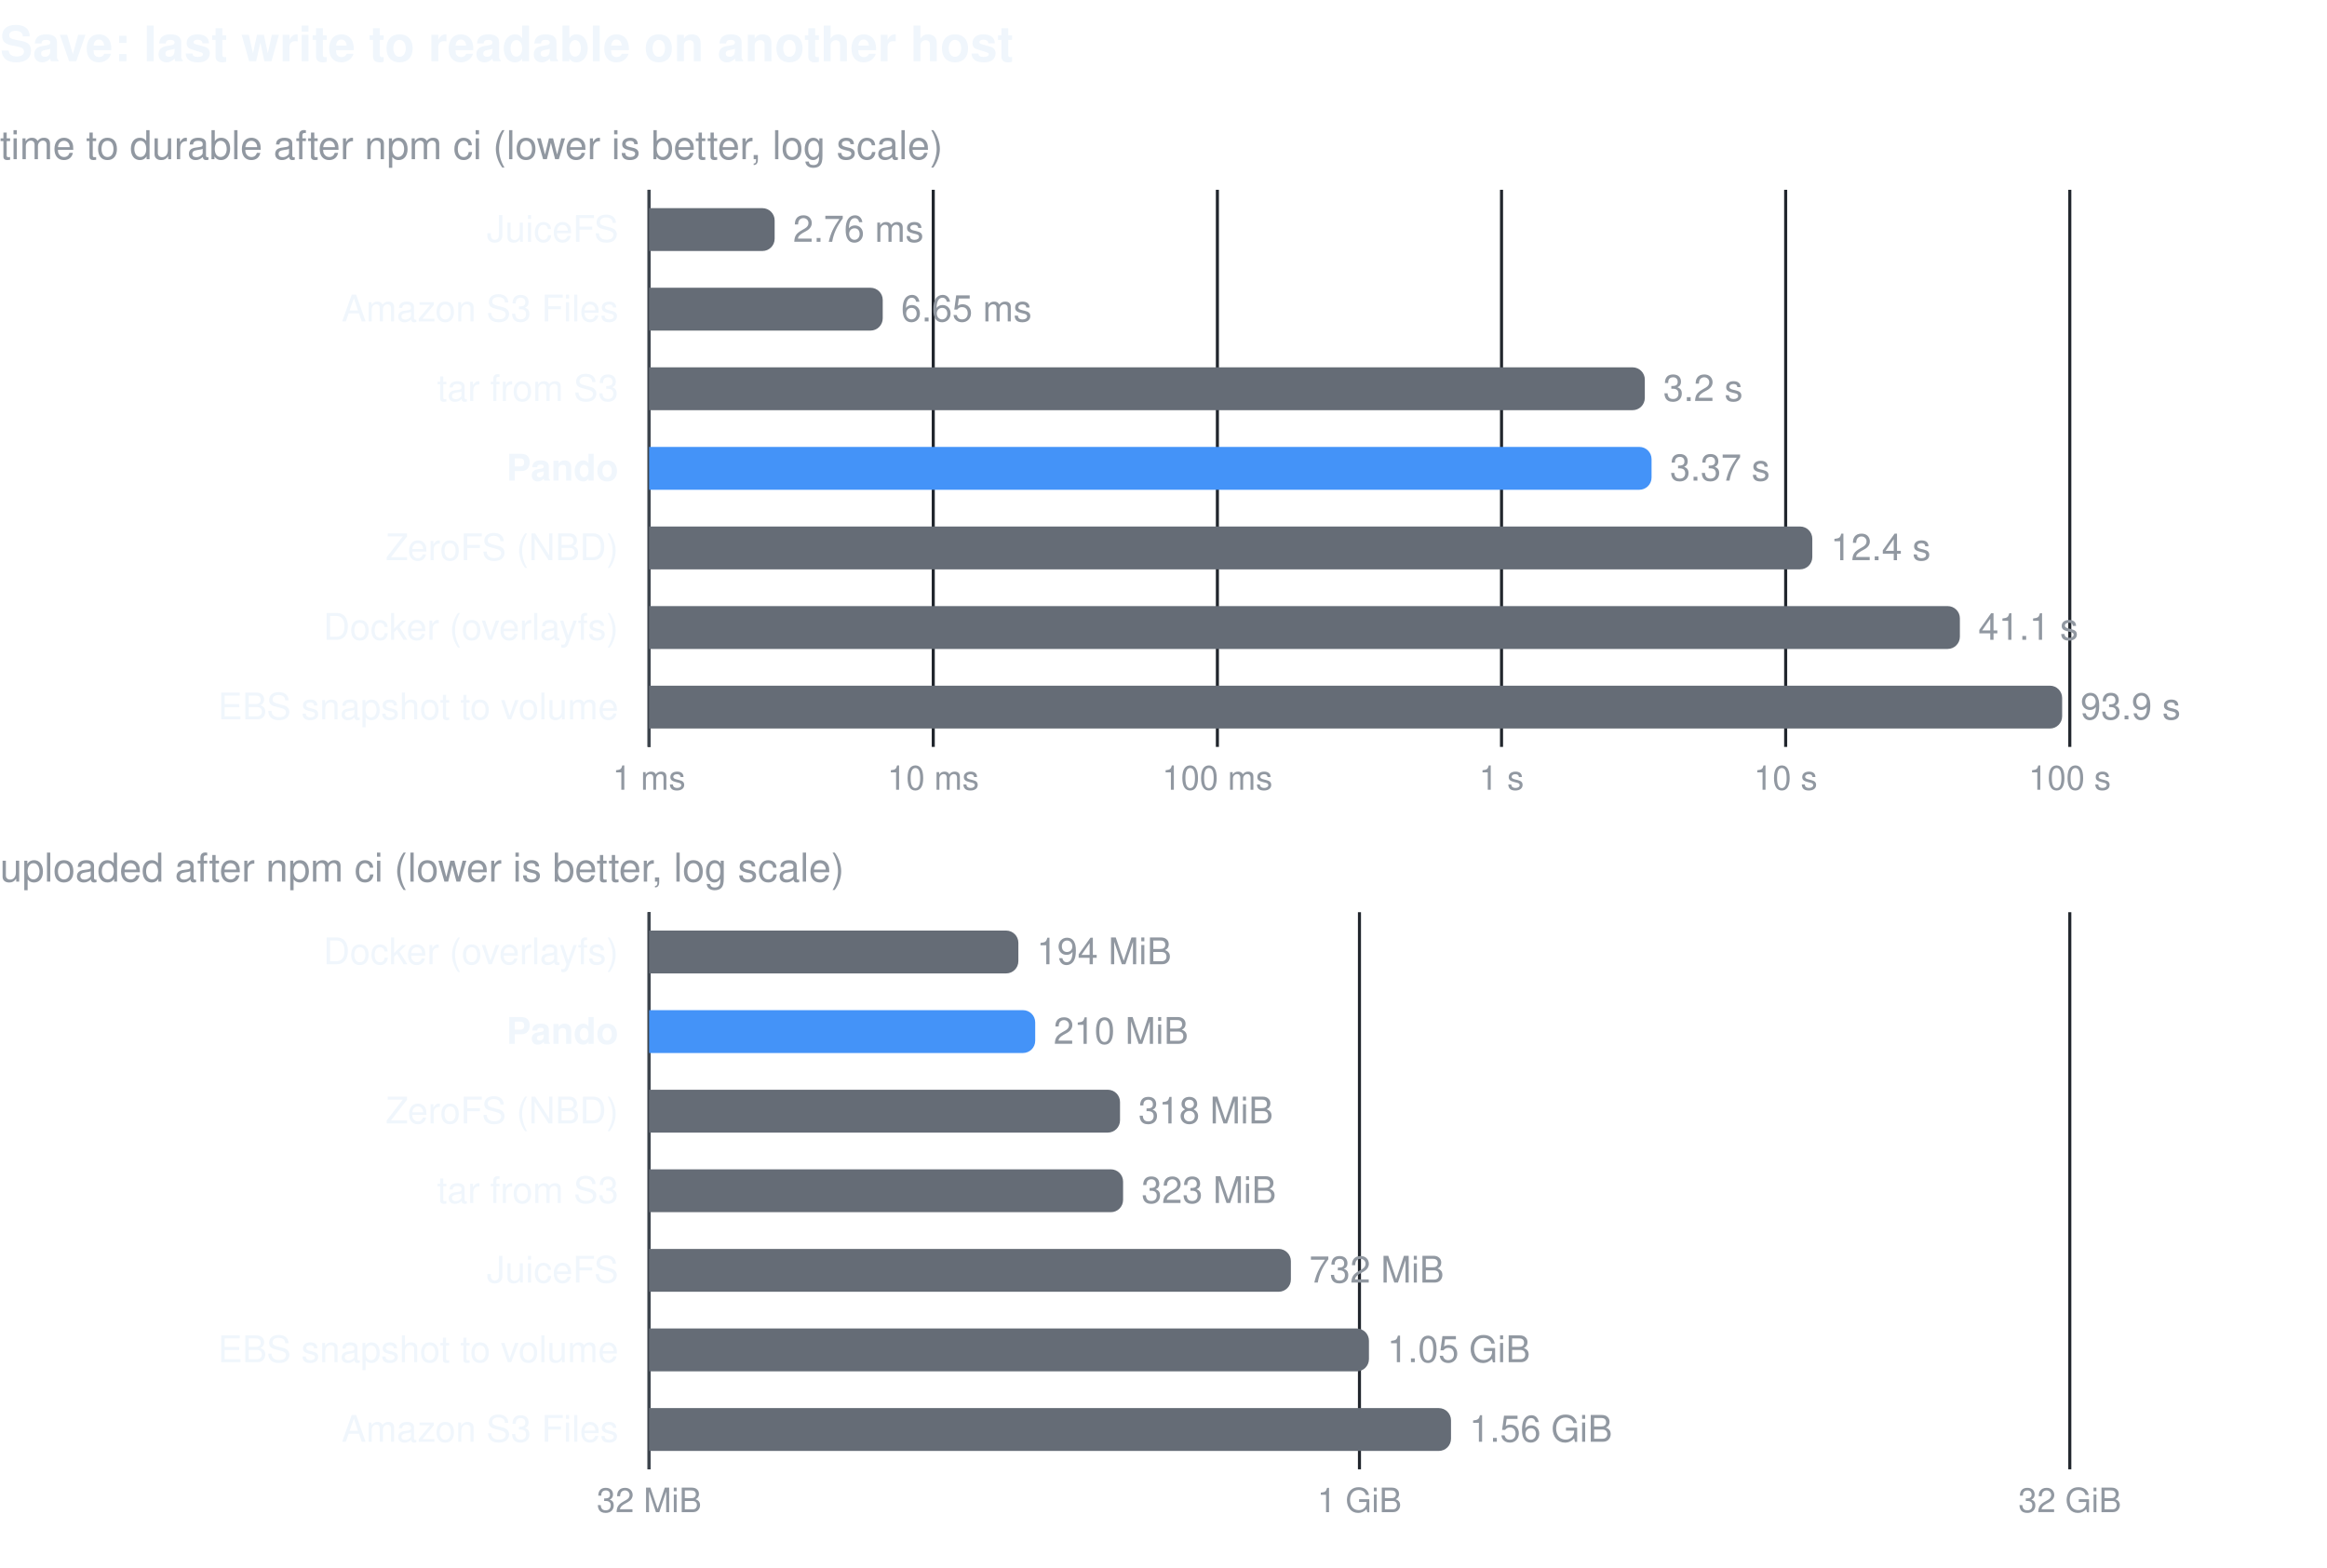
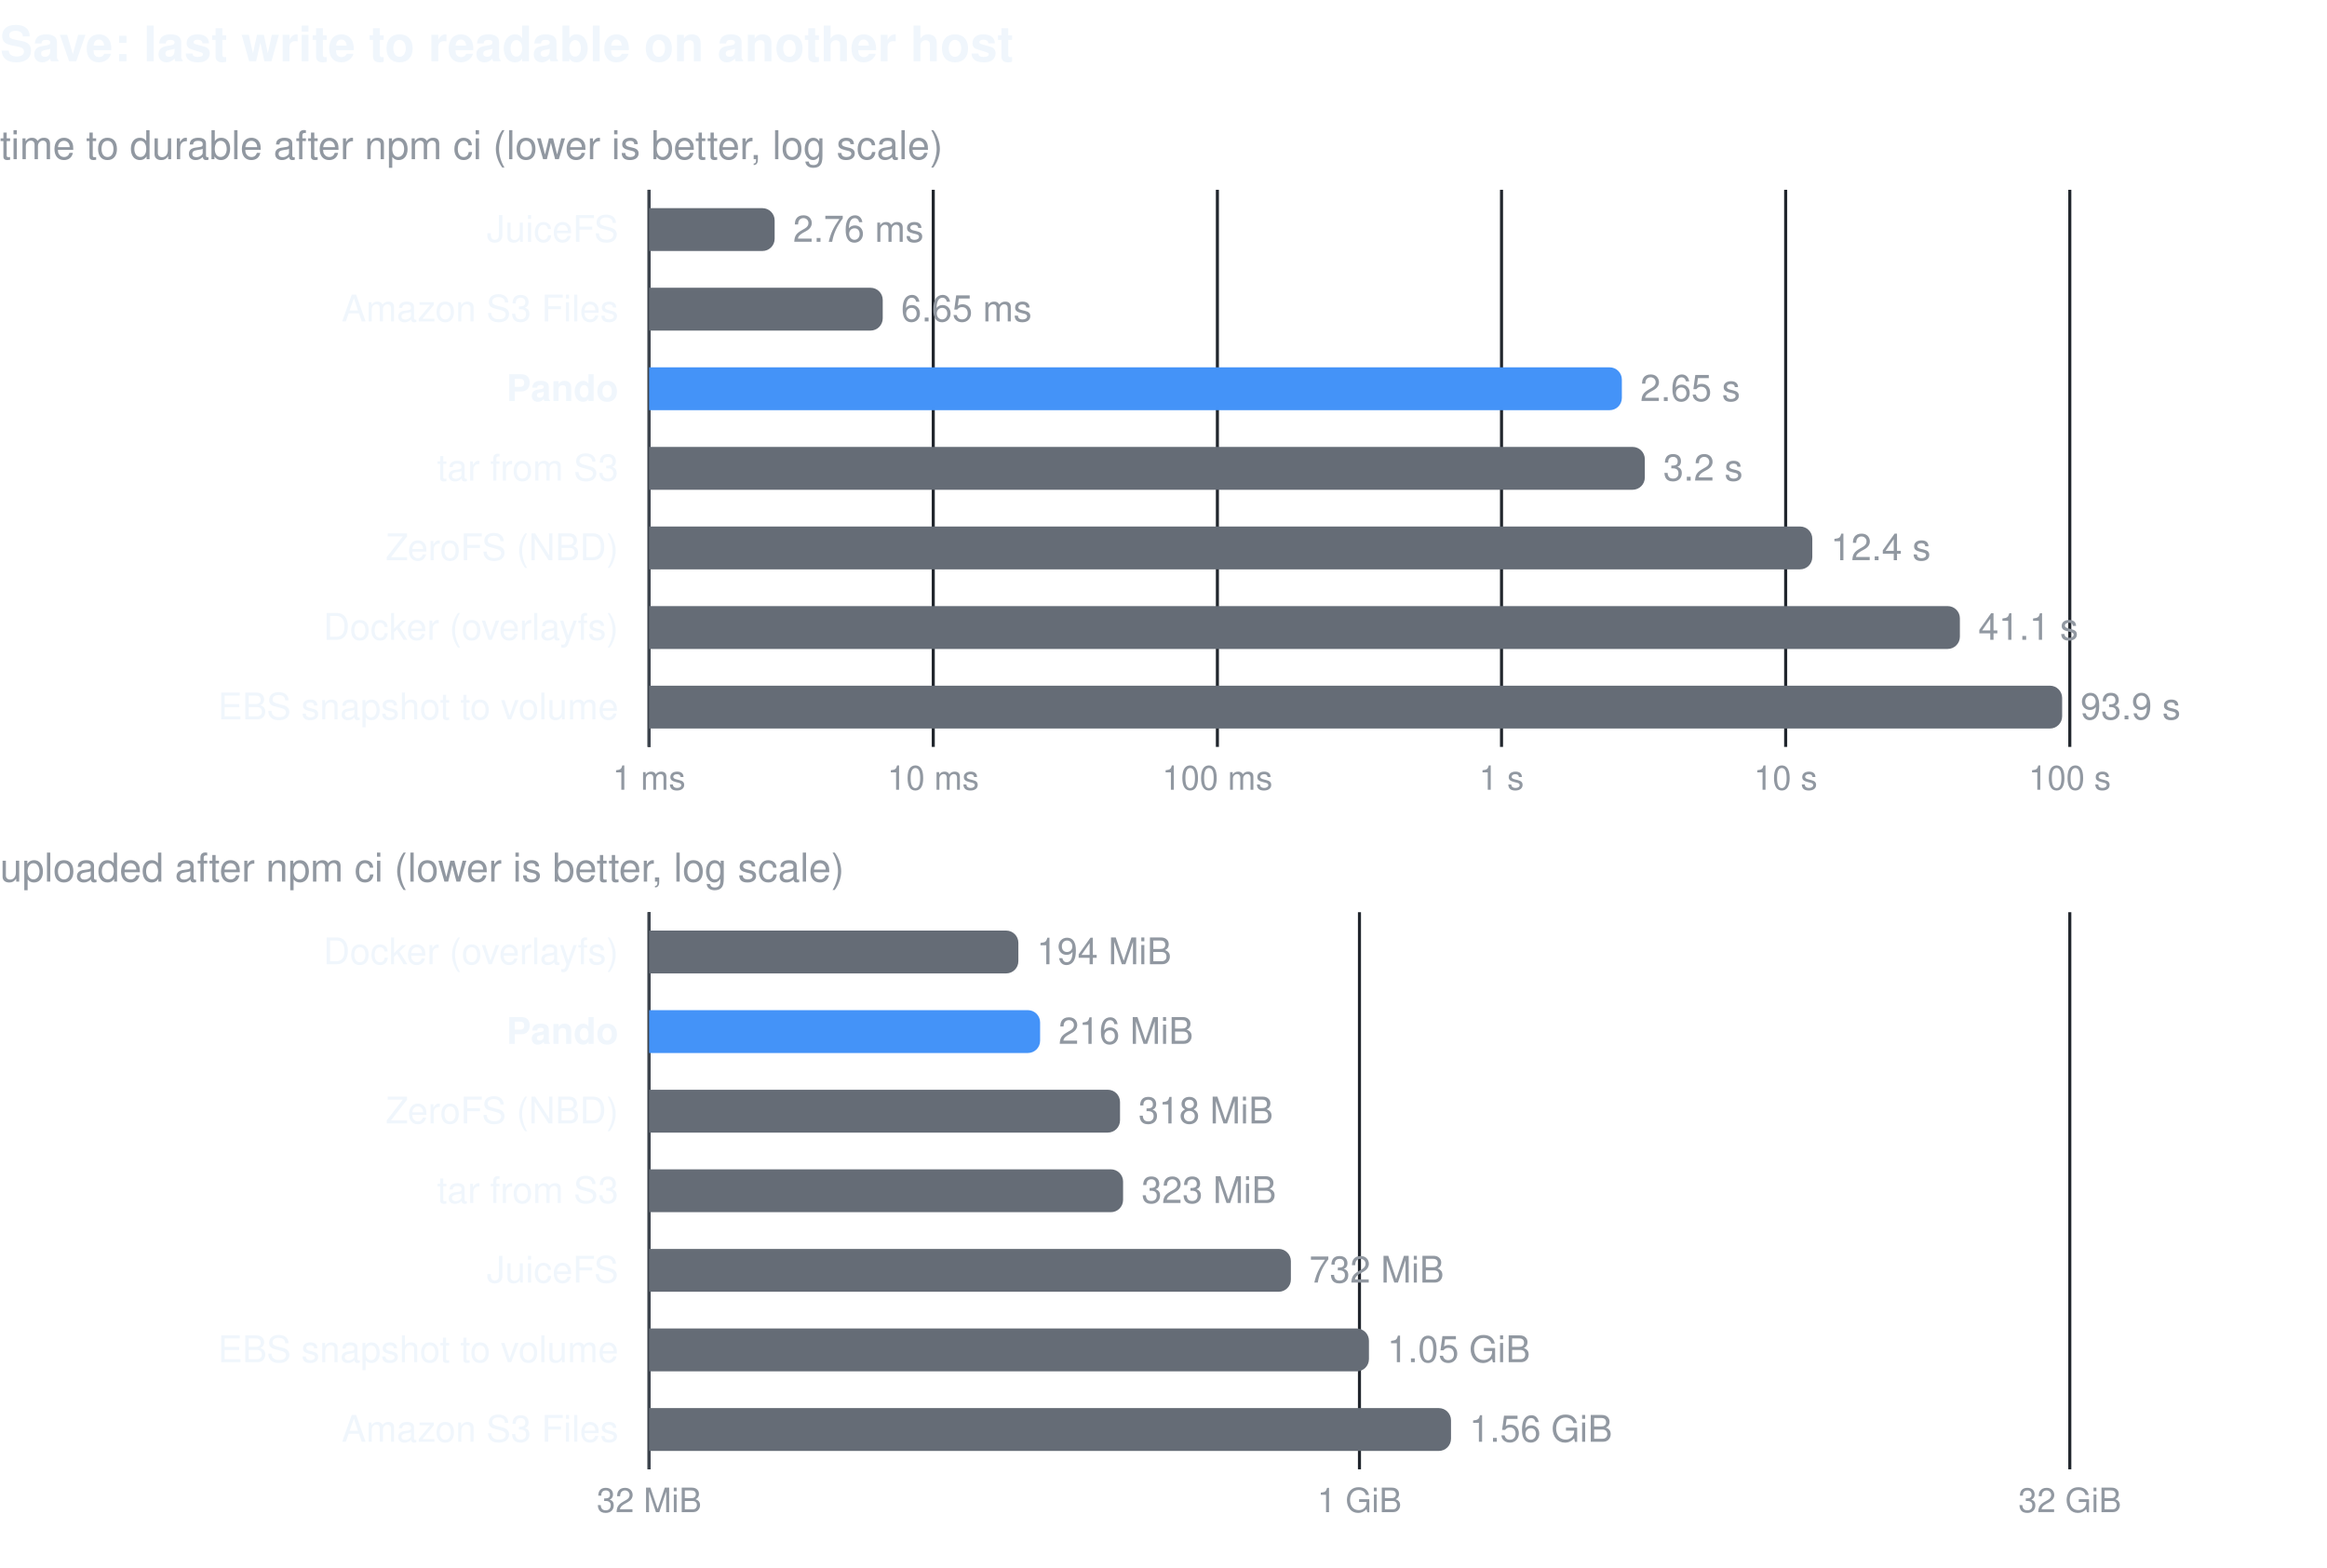
<svg xmlns="http://www.w3.org/2000/svg" width="760" height="512" viewBox="0 0 760 512" font-family="-apple-system, BlinkMacSystemFont, 'Segoe UI', Helvetica, Arial, sans-serif" role="img">
  <text x="0" y="20" font-size="16" font-weight="600" fill="#f0f6fc">Save: last write to readable on another host</text>
  <text x="0" y="52" font-size="13" fill="#9198a1">time to durable after npm ci (lower is better, log scale)</text>
  <line x1="212.0" y1="62" x2="212.0" y2="244" stroke="#21262d" stroke-width="1" />
  <text x="212.0" y="258" font-size="11" fill="#9198a1" text-anchor="middle">1 ms</text>
  <line x1="304.8" y1="62" x2="304.8" y2="244" stroke="#21262d" stroke-width="1" />
  <text x="304.8" y="258" font-size="11" fill="#9198a1" text-anchor="middle">10 ms</text>
  <line x1="397.6" y1="62" x2="397.6" y2="244" stroke="#21262d" stroke-width="1" />
  <text x="397.6" y="258" font-size="11" fill="#9198a1" text-anchor="middle">100 ms</text>
  <line x1="490.4" y1="62" x2="490.4" y2="244" stroke="#21262d" stroke-width="1" />
  <text x="490.4" y="258" font-size="11" fill="#9198a1" text-anchor="middle">1 s</text>
  <line x1="583.2" y1="62" x2="583.2" y2="244" stroke="#21262d" stroke-width="1" />
  <text x="583.2" y="258" font-size="11" fill="#9198a1" text-anchor="middle">10 s</text>
  <line x1="676.0" y1="62" x2="676.0" y2="244" stroke="#21262d" stroke-width="1" />
  <text x="676.0" y="258" font-size="11" fill="#9198a1" text-anchor="middle">100 s</text>
  <line x1="212" y1="62" x2="212" y2="244" stroke="#3d444d" stroke-width="1" />
  <text x="202" y="79.0" font-size="12" fill="#f0f6fc" text-anchor="end">JuiceFS</text>
  <path d="M212,68.0 h37.0 a4,4 0 0 1 4,4 v6 a4,4 0 0 1 -4,4 h-37.0 z" fill="#656c76" />
  <text x="259.0" y="79.0" font-size="12" fill="#9198a1">2.76 ms</text>
  <text x="202" y="105.0" font-size="12" fill="#f0f6fc" text-anchor="end">Amazon S3 Files</text>
  <path d="M212,94.0 h72.3 a4,4 0 0 1 4,4 v6 a4,4 0 0 1 -4,4 h-72.3 z" fill="#656c76" />
  <text x="294.3" y="105.0" font-size="12" fill="#9198a1">6.65 ms</text>
-   <text x="202" y="131.0" font-size="12" fill="#f0f6fc" text-anchor="end">tar from S3</text>
-   <path d="M212,120.0 h321.2 a4,4 0 0 1 4,4 v6 a4,4 0 0 1 -4,4 h-321.2 z" fill="#656c76" />
-   <text x="543.2" y="131.0" font-size="12" fill="#9198a1">3.2 s</text>
-   <text x="202" y="157.0" font-size="12" fill="#f0f6fc" text-anchor="end" font-weight="600">Pando</text>
-   <path d="M212,146.0 h323.4 a4,4 0 0 1 4,4 v6 a4,4 0 0 1 -4,4 h-323.4 z" fill="#4493f8" />
-   <text x="545.4" y="157.0" font-size="12" fill="#9198a1">3.37 s</text>
+   <text x="202" y="131.0" font-size="12" fill="#f0f6fc" text-anchor="end" font-weight="600">Pando</text>
+   <path d="M212,120.0 h313.7 a4,4 0 0 1 4,4 v6 a4,4 0 0 1 -4,4 h-313.7 z" fill="#4493f8" />
+   <text x="535.7" y="131.0" font-size="12" fill="#9198a1">2.65 s</text>
+   <text x="202" y="157.0" font-size="12" fill="#f0f6fc" text-anchor="end">tar from S3</text>
+   <path d="M212,146.0 h321.2 a4,4 0 0 1 4,4 v6 a4,4 0 0 1 -4,4 h-321.2 z" fill="#656c76" />
+   <text x="543.2" y="157.0" font-size="12" fill="#9198a1">3.2 s</text>
  <text x="202" y="183.0" font-size="12" fill="#f0f6fc" text-anchor="end">ZeroFS (NBD)</text>
  <path d="M212,172.0 h375.9 a4,4 0 0 1 4,4 v6 a4,4 0 0 1 -4,4 h-375.9 z" fill="#656c76" />
  <text x="597.9" y="183.0" font-size="12" fill="#9198a1">12.4 s</text>
  <text x="202" y="209.0" font-size="12" fill="#f0f6fc" text-anchor="end">Docker (overlayfs)</text>
  <path d="M212,198.0 h424.1 a4,4 0 0 1 4,4 v6 a4,4 0 0 1 -4,4 h-424.1 z" fill="#656c76" />
  <text x="646.1" y="209.0" font-size="12" fill="#9198a1">41.1 s</text>
  <text x="202" y="235.0" font-size="12" fill="#f0f6fc" text-anchor="end">EBS snapshot to volume</text>
  <path d="M212,224.0 h457.5 a4,4 0 0 1 4,4 v6 a4,4 0 0 1 -4,4 h-457.5 z" fill="#656c76" />
  <text x="679.5" y="235.0" font-size="12" fill="#9198a1">93.9 s</text>
  <text x="0" y="288" font-size="13" fill="#9198a1">uploaded after npm ci (lower is better, log scale)</text>
  <line x1="212.0" y1="298" x2="212.0" y2="480" stroke="#21262d" stroke-width="1" />
  <text x="212.0" y="494" font-size="11" fill="#9198a1" text-anchor="middle">32 MiB</text>
  <line x1="444.0" y1="298" x2="444.0" y2="480" stroke="#21262d" stroke-width="1" />
  <text x="444.0" y="494" font-size="11" fill="#9198a1" text-anchor="middle">1 GiB</text>
  <line x1="676.0" y1="298" x2="676.0" y2="480" stroke="#21262d" stroke-width="1" />
  <text x="676.0" y="494" font-size="11" fill="#9198a1" text-anchor="middle">32 GiB</text>
  <line x1="212" y1="298" x2="212" y2="480" stroke="#3d444d" stroke-width="1" />
  <text x="202" y="315.0" font-size="12" fill="#f0f6fc" text-anchor="end">Docker (overlayfs)</text>
  <path d="M212,304.0 h116.6 a4,4 0 0 1 4,4 v6 a4,4 0 0 1 -4,4 h-116.6 z" fill="#656c76" />
  <text x="338.6" y="315.0" font-size="12" fill="#9198a1">194 MiB</text>
  <text x="202" y="341.0" font-size="12" fill="#f0f6fc" text-anchor="end" font-weight="600">Pando</text>
-   <path d="M212,330.0 h122.1 a4,4 0 0 1 4,4 v6 a4,4 0 0 1 -4,4 h-122.1 z" fill="#4493f8" />
-   <text x="344.1" y="341.0" font-size="12" fill="#9198a1">210 MiB</text>
+   <path d="M212,330.0 h123.7 a4,4 0 0 1 4,4 v6 a4,4 0 0 1 -4,4 h-123.7 z" fill="#4493f8" />
+   <text x="345.7" y="341.0" font-size="12" fill="#9198a1">216 MiB</text>
  <text x="202" y="367.0" font-size="12" fill="#f0f6fc" text-anchor="end">ZeroFS (NBD)</text>
  <path d="M212,356.0 h149.8 a4,4 0 0 1 4,4 v6 a4,4 0 0 1 -4,4 h-149.8 z" fill="#656c76" />
  <text x="371.8" y="367.0" font-size="12" fill="#9198a1">318 MiB</text>
  <text x="202" y="393.0" font-size="12" fill="#f0f6fc" text-anchor="end">tar from S3</text>
  <path d="M212,382.0 h150.8 a4,4 0 0 1 4,4 v6 a4,4 0 0 1 -4,4 h-150.8 z" fill="#656c76" />
  <text x="372.8" y="393.0" font-size="12" fill="#9198a1">323 MiB</text>
  <text x="202" y="419.0" font-size="12" fill="#f0f6fc" text-anchor="end">JuiceFS</text>
  <path d="M212,408.0 h205.6 a4,4 0 0 1 4,4 v6 a4,4 0 0 1 -4,4 h-205.6 z" fill="#656c76" />
  <text x="427.6" y="419.0" font-size="12" fill="#9198a1">732 MiB</text>
  <text x="202" y="445.0" font-size="12" fill="#f0f6fc" text-anchor="end">EBS snapshot to volume</text>
  <path d="M212,434.0 h231.1 a4,4 0 0 1 4,4 v6 a4,4 0 0 1 -4,4 h-231.1 z" fill="#656c76" />
  <text x="453.1" y="445.0" font-size="12" fill="#9198a1">1.05 GiB</text>
  <text x="202" y="471.0" font-size="12" fill="#f0f6fc" text-anchor="end">Amazon S3 Files</text>
  <path d="M212,460.0 h257.9 a4,4 0 0 1 4,4 v6 a4,4 0 0 1 -4,4 h-257.9 z" fill="#656c76" />
  <text x="479.9" y="471.0" font-size="12" fill="#9198a1">1.56 GiB</text>
</svg>
